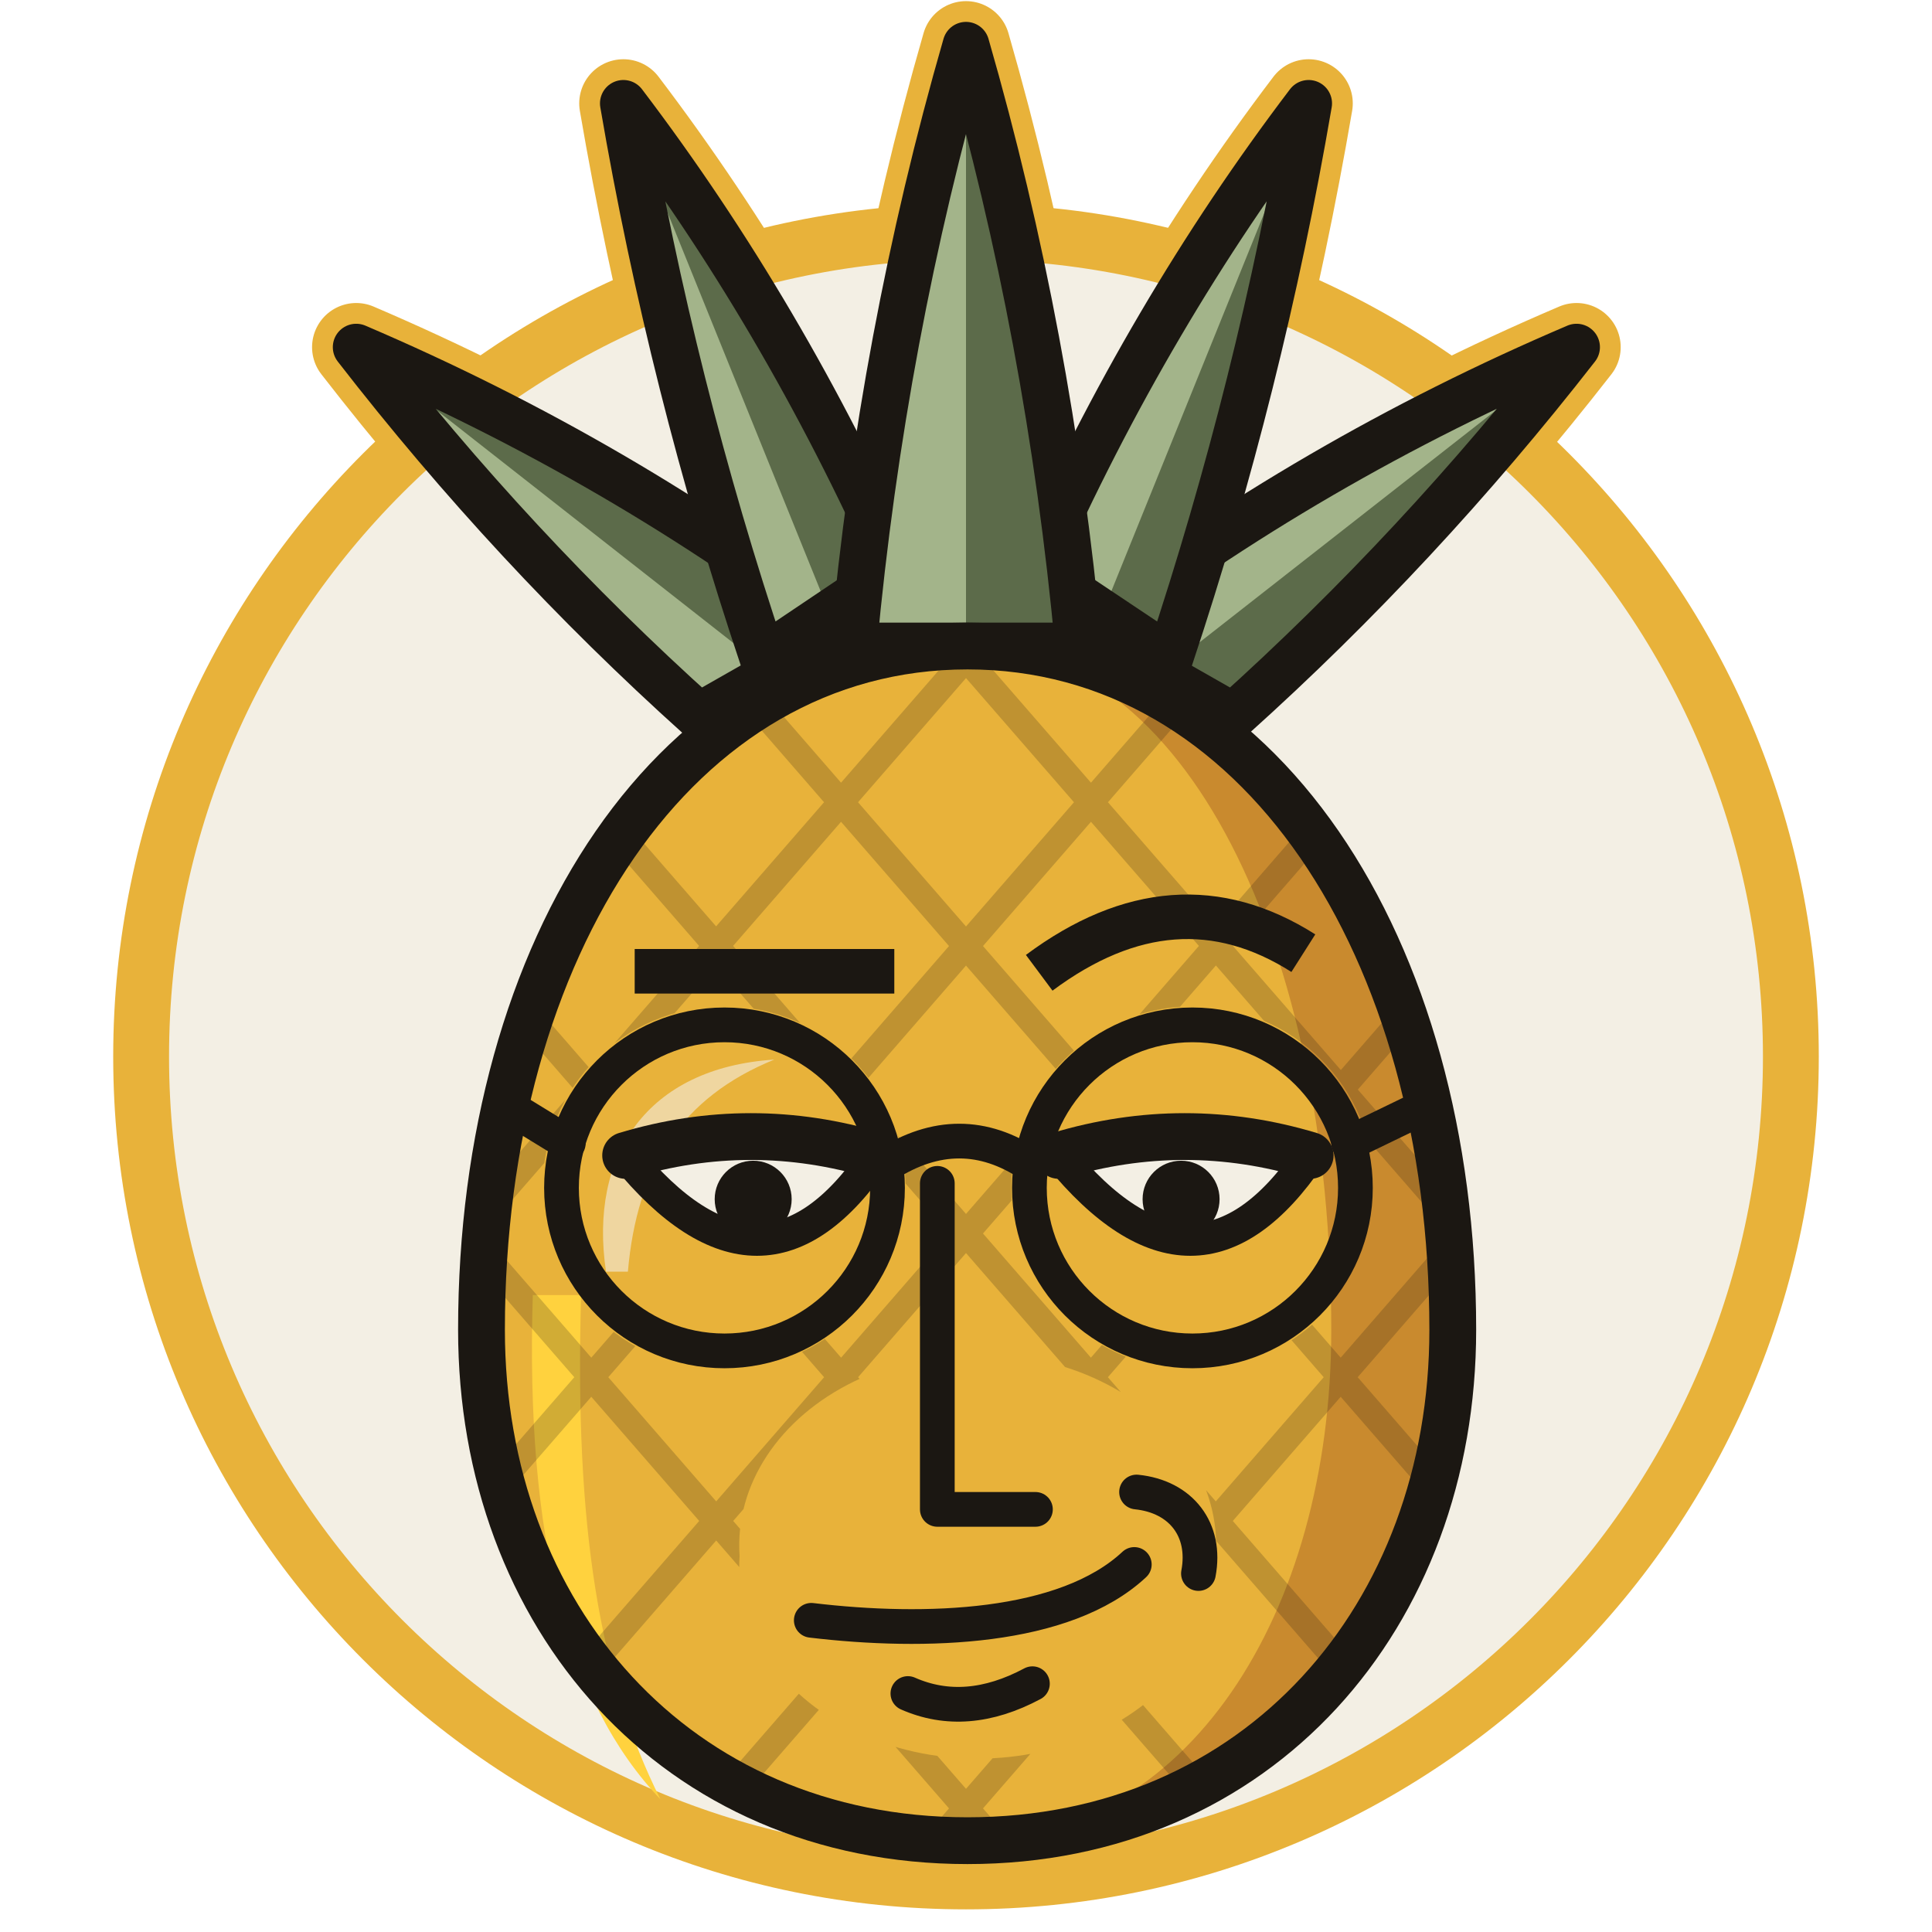
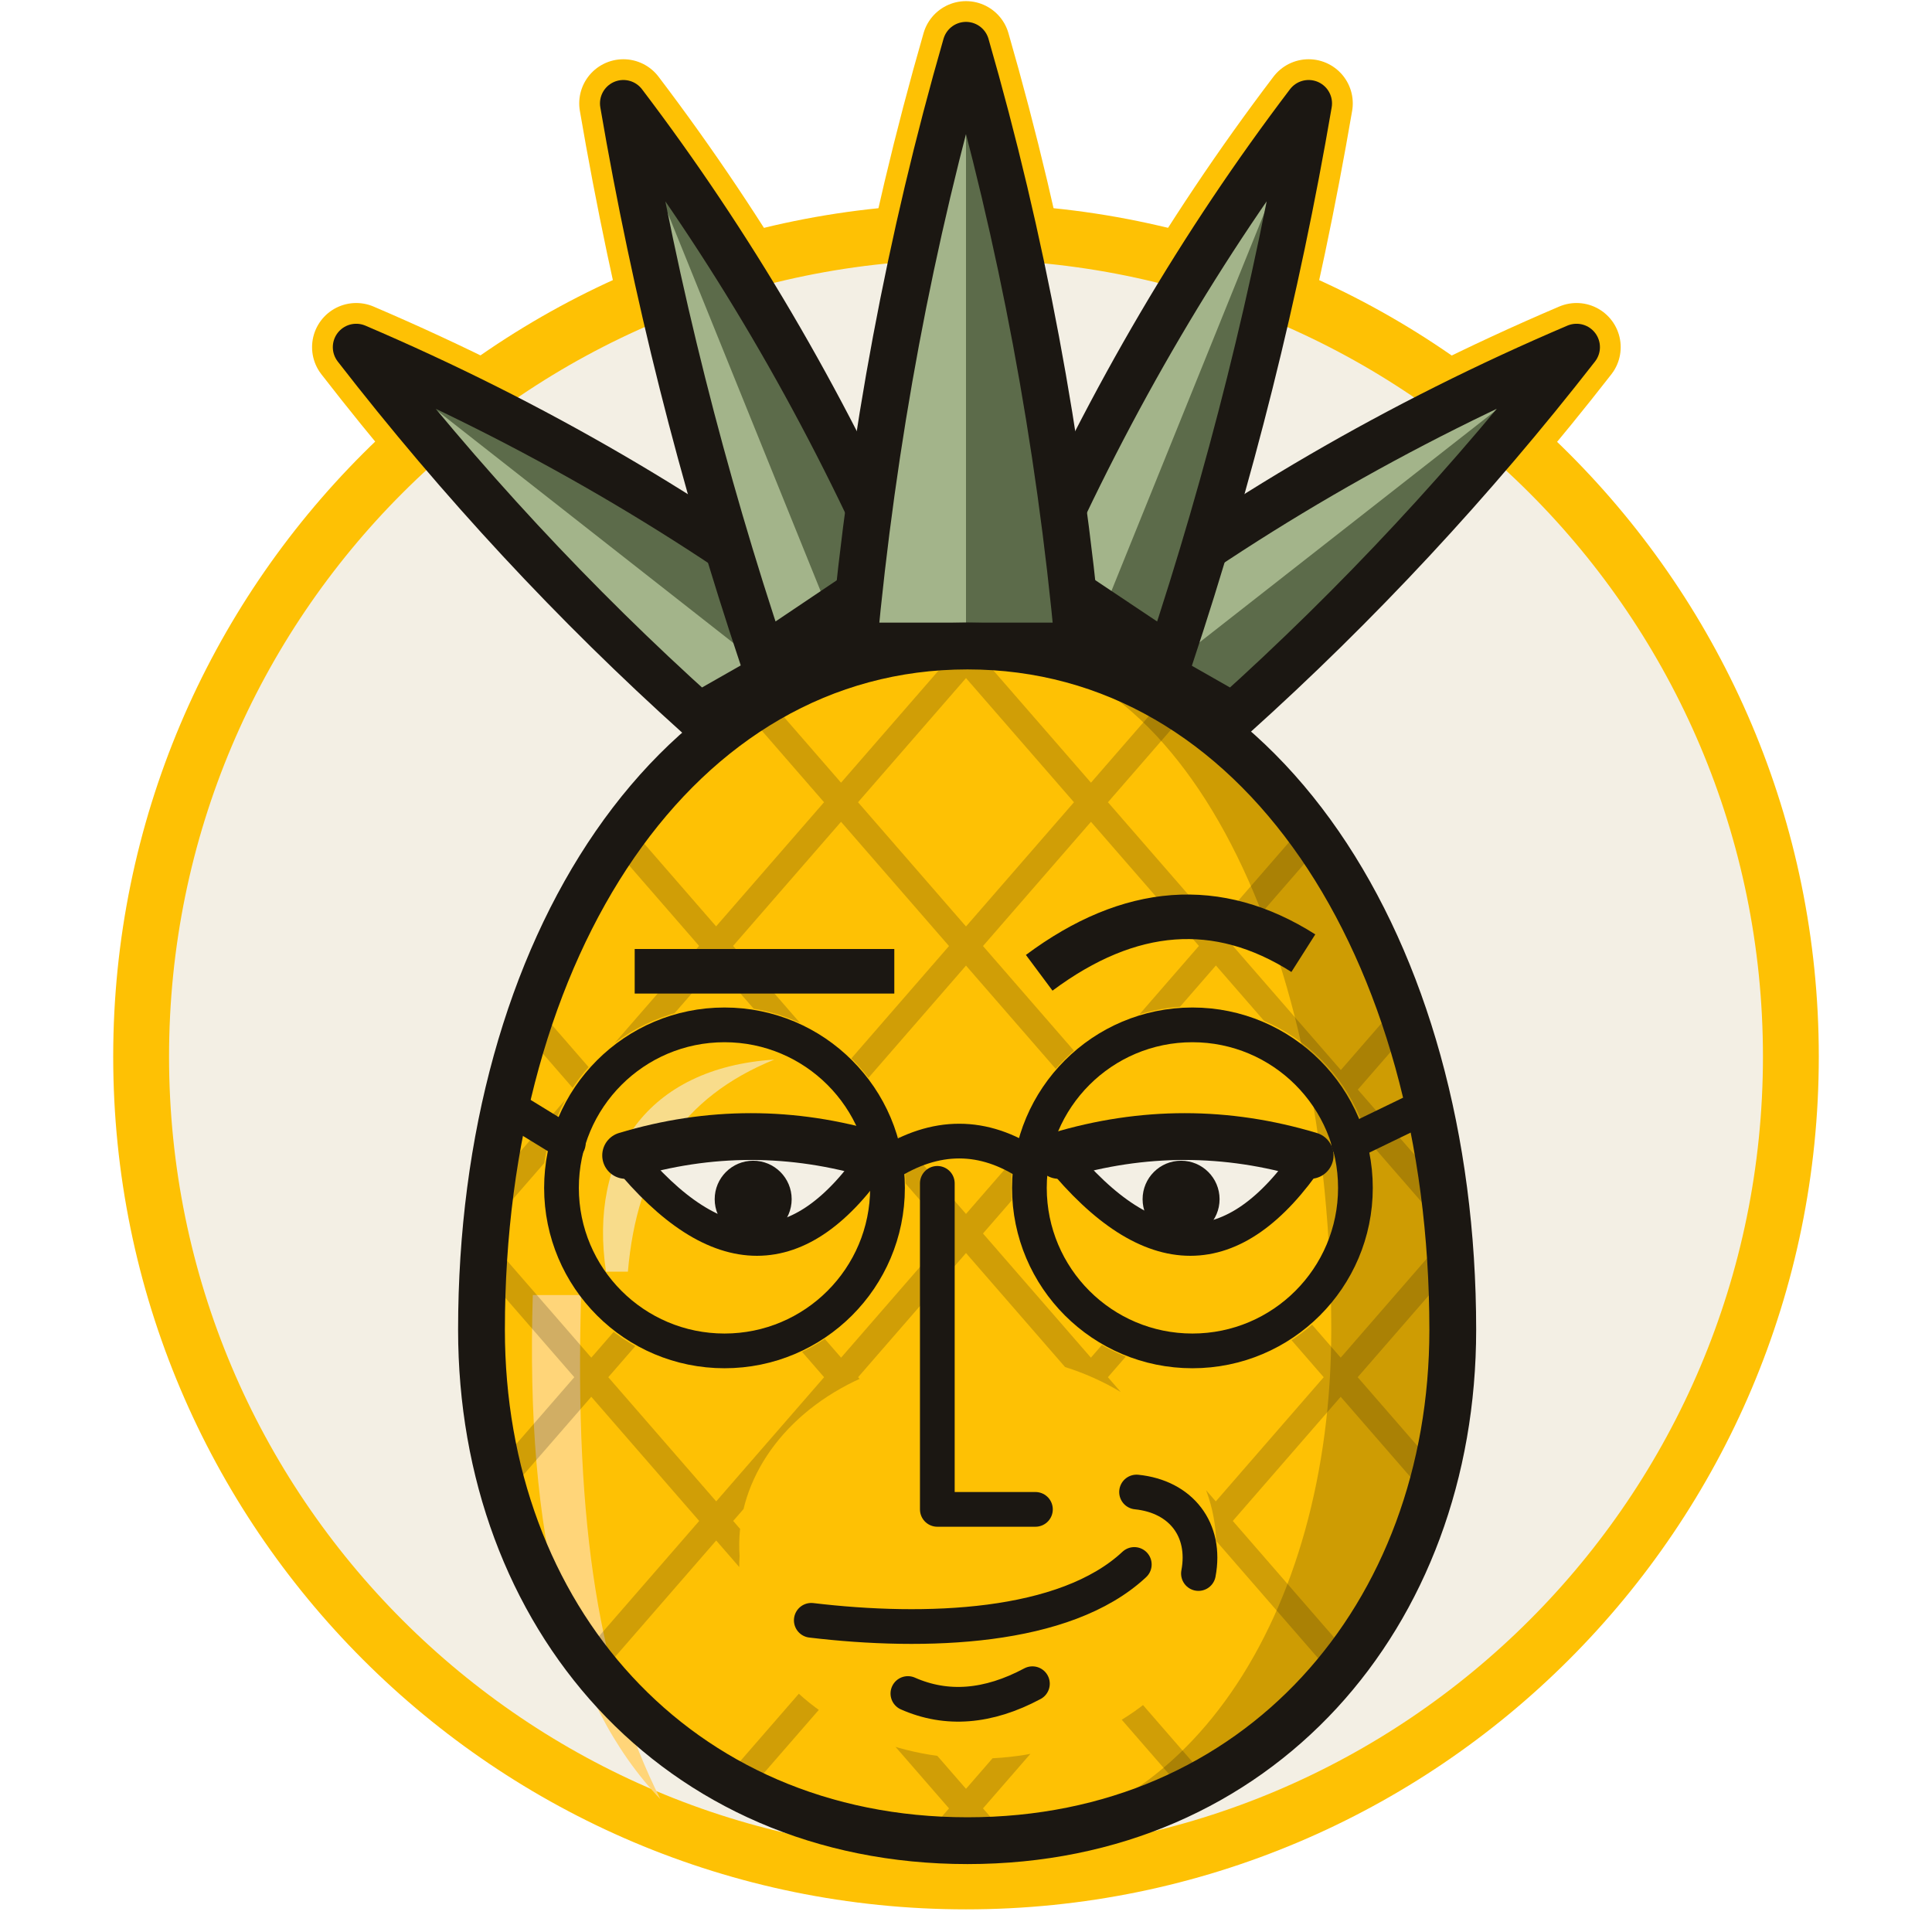
<svg xmlns="http://www.w3.org/2000/svg" viewBox="0 0 256 256" stroke-linecap="round" stroke-linejoin="round">
  <defs>
    <clipPath id="kafes-kirp">
      <path clip-rule="evenodd" d="M128.2,85.6C89.5,85.6 63.8,125.5 63.8,176.2C63.8,214.1 89.5,243.9 128.2,243.9C166.8,243.9 192.5,214.1 192.5,176.2C192.5,125.5 166.8,85.6 128.2,85.6ZM71.9,157.4A24,24 0 1 0 120,157.4A24,24 0 1 0 71.9,157.4ZM134,157.4A24,24 0 1 0 182.1,157.4A24,24 0 1 0 134,157.4ZM98,206.2A31.6,25.4 0 1 0 161.1,206.2A31.6,25.4 0 1 0 98,206.2Z" />
    </clipPath>
  </defs>
  <g id="dis-hat">
-     <path fill="#e8b23a" stroke="#e8b23a" stroke-width="11.7" d="M92.6,94.9Q67.9,72.7 47.2,46Q82.3,61 112.1,83.8ZM143.9,83.8Q173.7,61 208.9,46Q188.1,72.7 163.4,94.9ZM101.1,87.2Q89,51.1 82.6,13.7Q103.8,41.6 118.8,75.3ZM137.2,75.3Q152.2,41.6 173.4,13.7Q167,51.1 155,87.2ZM113.1,85.6Q116.9,44.5 128,6Q139.1,44.5 142.9,85.6Z" />
+     <path fill="#fec104" stroke="#fec104" stroke-width="11.7" d="M92.6,94.9Q67.9,72.7 47.2,46Q82.3,61 112.1,83.8ZM143.9,83.8Q173.7,61 208.9,46Q188.1,72.7 163.4,94.9ZM101.1,87.2Q89,51.1 82.6,13.7Q103.8,41.6 118.8,75.3ZM137.2,75.3Q152.2,41.6 173.4,13.7Q167,51.1 155,87.2ZM113.1,85.6Q116.9,44.5 128,6Q139.1,44.5 142.9,85.6Z" />
  </g>
  <g id="halka">
-     <circle cx="128" cy="140" r="109.3" fill="#f3efe4" stroke="#e8b23a" stroke-width="7.4" />
+     <circle cx="128" cy="140" r="109.3" fill="#f3efe4" stroke="#fec104" stroke-width="7.4" />
  </g>
  <g id="tac">
    <path fill="#5c6b4a" d="M92.6,94.9Q67.9,72.7 47.2,46Q82.3,61 112.1,83.8Z" />
    <path fill="#a3b48a" d="M92.6,94.9Q67.9,72.7 47.2,46L102.4,89.3Z" />
    <path fill="none" stroke="#1b1712" stroke-width="6.2" d="M92.6,94.9Q67.9,72.7 47.2,46Q82.3,61 112.1,83.8Z" />
    <path fill="#5c6b4a" d="M143.9,83.8Q173.7,61 208.9,46Q188.1,72.7 163.4,94.9Z" />
    <path fill="#a3b48a" d="M143.9,83.8Q173.7,61 208.9,46L153.6,89.3Z" />
    <path fill="none" stroke="#1b1712" stroke-width="6.2" d="M143.9,83.8Q173.7,61 208.9,46Q188.1,72.7 163.4,94.9Z" />
    <path fill="#5c6b4a" d="M101.1,87.2Q89,51.1 82.6,13.7Q103.8,41.6 118.8,75.3Z" />
    <path fill="#a3b48a" d="M101.1,87.2Q89,51.1 82.6,13.7L109.9,81.2Z" />
    <path fill="none" stroke="#1b1712" stroke-width="6.2" d="M101.1,87.2Q89,51.1 82.6,13.7Q103.8,41.6 118.8,75.3Z" />
    <path fill="#5c6b4a" d="M137.2,75.3Q152.2,41.6 173.4,13.7Q167,51.1 155,87.2Z" />
    <path fill="#a3b48a" d="M137.2,75.3Q152.2,41.6 173.4,13.7L146.1,81.2Z" />
    <path fill="none" stroke="#1b1712" stroke-width="6.2" d="M137.2,75.3Q152.2,41.6 173.4,13.7Q167,51.1 155,87.2Z" />
    <path fill="#5c6b4a" d="M113.1,85.6Q116.9,44.5 128,6Q139.1,44.5 142.9,85.6Z" />
    <path fill="#a3b48a" d="M113.1,85.6Q116.9,44.5 128,6L128,85.6Z" />
    <path fill="none" stroke="#1b1712" stroke-width="6.2" d="M113.1,85.6Q116.9,44.5 128,6Q139.1,44.5 142.9,85.6Z" />
  </g>
  <g id="govde">
-     <path fill="#c98a2e" d="M128.2,85.6C89.5,85.6 63.8,125.5 63.8,176.2C63.8,214.1 89.5,243.9 128.2,243.9C166.8,243.9 192.5,214.1 192.5,176.2C192.5,125.5 166.8,85.6 128.2,85.6Z" />
-     <path fill="#e8b23a" d="M128.2,85.6C89.5,85.6 63.8,125.5 63.8,176.2C63.8,214.1 89.5,243.9 128.2,243.9C157.1,243.9 176.4,214.1 176.4,176.2C176.4,125.5 157.1,85.6 128.2,85.6Z" />
-     <path fill="#ffd23e" d="M70.6,171.6C69.6,203.9 75.2,225.5 87.5,238.4C79.5,222.4 76.1,202.7 77,171.6Z" />
+     <path fill="#ce9c03" d="M128.2,85.6C89.5,85.6 63.8,125.5 63.8,176.2C63.8,214.1 89.5,243.9 128.2,243.9C166.8,243.9 192.5,214.1 192.5,176.2C192.5,125.5 166.8,85.6 128.2,85.6Z" />
+     <path fill="#fec104" d="M128.2,85.6C89.5,85.6 63.8,125.5 63.8,176.2C63.8,214.1 89.5,243.9 128.2,243.9C157.1,243.9 176.4,214.1 176.4,176.2C176.4,125.5 157.1,85.6 128.2,85.6Z" />
+     <path fill="#ffd579" d="M70.6,171.6C69.6,203.9 75.2,225.5 87.5,238.4C79.5,222.4 76.1,202.7 77,171.6Z" />
    <g id="kafes" clip-path="url(#kafes-kirp)">
      <path fill="none" stroke="#1b1712" stroke-opacity=".2" stroke-width="3.4" d="M-79.1,77.6L73.6,253.2M4,77.6L-148.7,253.2M-46,77.6L106.7,253.2M37.1,77.6L-115.6,253.2M-12.8,77.6L139.8,253.2M70.2,77.6L-82.5,253.2M20.3,77.6L172.9,253.2M103.3,77.6L-49.4,253.2M53.4,77.6L206,253.2M136.4,77.6L-16.3,253.2M86.5,77.6L239.1,253.2M169.5,77.6L16.9,253.2M119.6,77.6L272.3,253.2M202.6,77.6L50,253.2M152.7,77.6L305.4,253.2M235.7,77.6L83.1,253.2M185.8,77.6L338.5,253.2M268.8,77.6L116.2,253.2M218.9,77.6L371.6,253.2M302,77.6L149.3,253.2M252,77.6L404.7,253.2M335.1,77.6L182.4,253.2" />
    </g>
    <path fill="none" stroke="#1b1712" stroke-width="6.2" d="M128.2,85.6C89.5,85.6 63.8,125.5 63.8,176.2C63.8,214.1 89.5,243.9 128.2,243.9C166.8,243.9 192.5,214.1 192.5,176.2C192.5,125.5 166.8,85.6 128.2,85.6Z" />
  </g>
  <g id="yuz">
    <path id="kaslar" fill="none" stroke="#1b1712" stroke-width="5.9" stroke-linecap="butt" d="M84.1,128.7L118.5,128.7M137.7,128.9Q155.7,115.5 172.7,126.3" />
    <path fill="#f3efe4" fill-opacity=".6" d="M80.3,168.5C78,153.1 85.7,141.5 102.6,140.4C90.3,145.4 84.4,154.6 83.2,168.5Z" />
    <g id="goz-sol">
      <path fill="#f3efe4" d="M82.9,153.1Q99.5,148.1 116.1,153.1Q101.1,175.4 82.9,153.1Z" />
      <circle cx="99.8" cy="158.9" r="5.1" fill="#1b1712" />
-       <path fill="#e8b23a" d="M82.9,153.1Q99.5,142 116.1,153.1Q99.5,148.1 82.9,153.1Z" />
+       <path fill="#fec104" d="M82.9,153.1Q99.5,142 116.1,153.1Q99.5,148.1 82.9,153.1Z" />
      <path fill="none" stroke="#1b1712" stroke-width="4.3" d="M82.9,153.1Q101.1,175.4 116.1,153.1" />
      <path fill="none" stroke="#1b1712" stroke-width="6.2" d="M82.9,153.1Q99.5,148.1 116.1,153.1" />
    </g>
    <g id="goz-sag">
      <path fill="#f3efe4" d="M140.3,153.1Q157,148.1 173.6,153.1Q158.5,175.4 140.3,153.1Z" />
      <circle cx="156.5" cy="158.9" r="5.1" fill="#1b1712" />
-       <path fill="#e8b23a" d="M140.3,153.1Q157,142 173.6,153.1Q157,148.1 140.3,153.1Z" />
+       <path fill="#fec104" d="M140.3,153.1Q157,142 173.6,153.1Q157,148.1 140.3,153.1Z" />
      <path fill="none" stroke="#1b1712" stroke-width="4.3" d="M140.3,153.1Q158.5,175.4 173.6,153.1" />
      <path fill="none" stroke="#1b1712" stroke-width="6.2" d="M140.3,153.1Q157,148.1 173.6,153.1" />
    </g>
    <g id="gozluk" fill="none" stroke="#1b1712" stroke-width="4.6">
      <circle cx="96" cy="157.4" r="21.6" />
      <circle cx="158" cy="157.4" r="21.6" />
      <path d="M117.5,154.3Q127.2,148.1 136.5,154.3M75.3,151.5L67.8,146.9M178.7,151.5L188.2,146.9" />
    </g>
    <g id="burun">
      <path fill="none" stroke="#1b1712" stroke-width="4.6" d="M124.2,156.8L124.2,200L137.2,200" />
    </g>
    <g id="agiz">
      <path fill="none" stroke="#1b1712" stroke-width="4.6" d="M107.5,214.7C122.6,216.5 141.1,215.9 150.3,207.3" />
      <path fill="none" stroke="#1b1712" stroke-width="4.6" d="M150.6,197.7C156.5,198.3 159.9,202.7 158.8,208.5" />
      <path fill="none" stroke="#1b1712" stroke-width="4.6" d="M120.3,224.4Q128,227.8 136.8,223.1" />
    </g>
  </g>
</svg>
